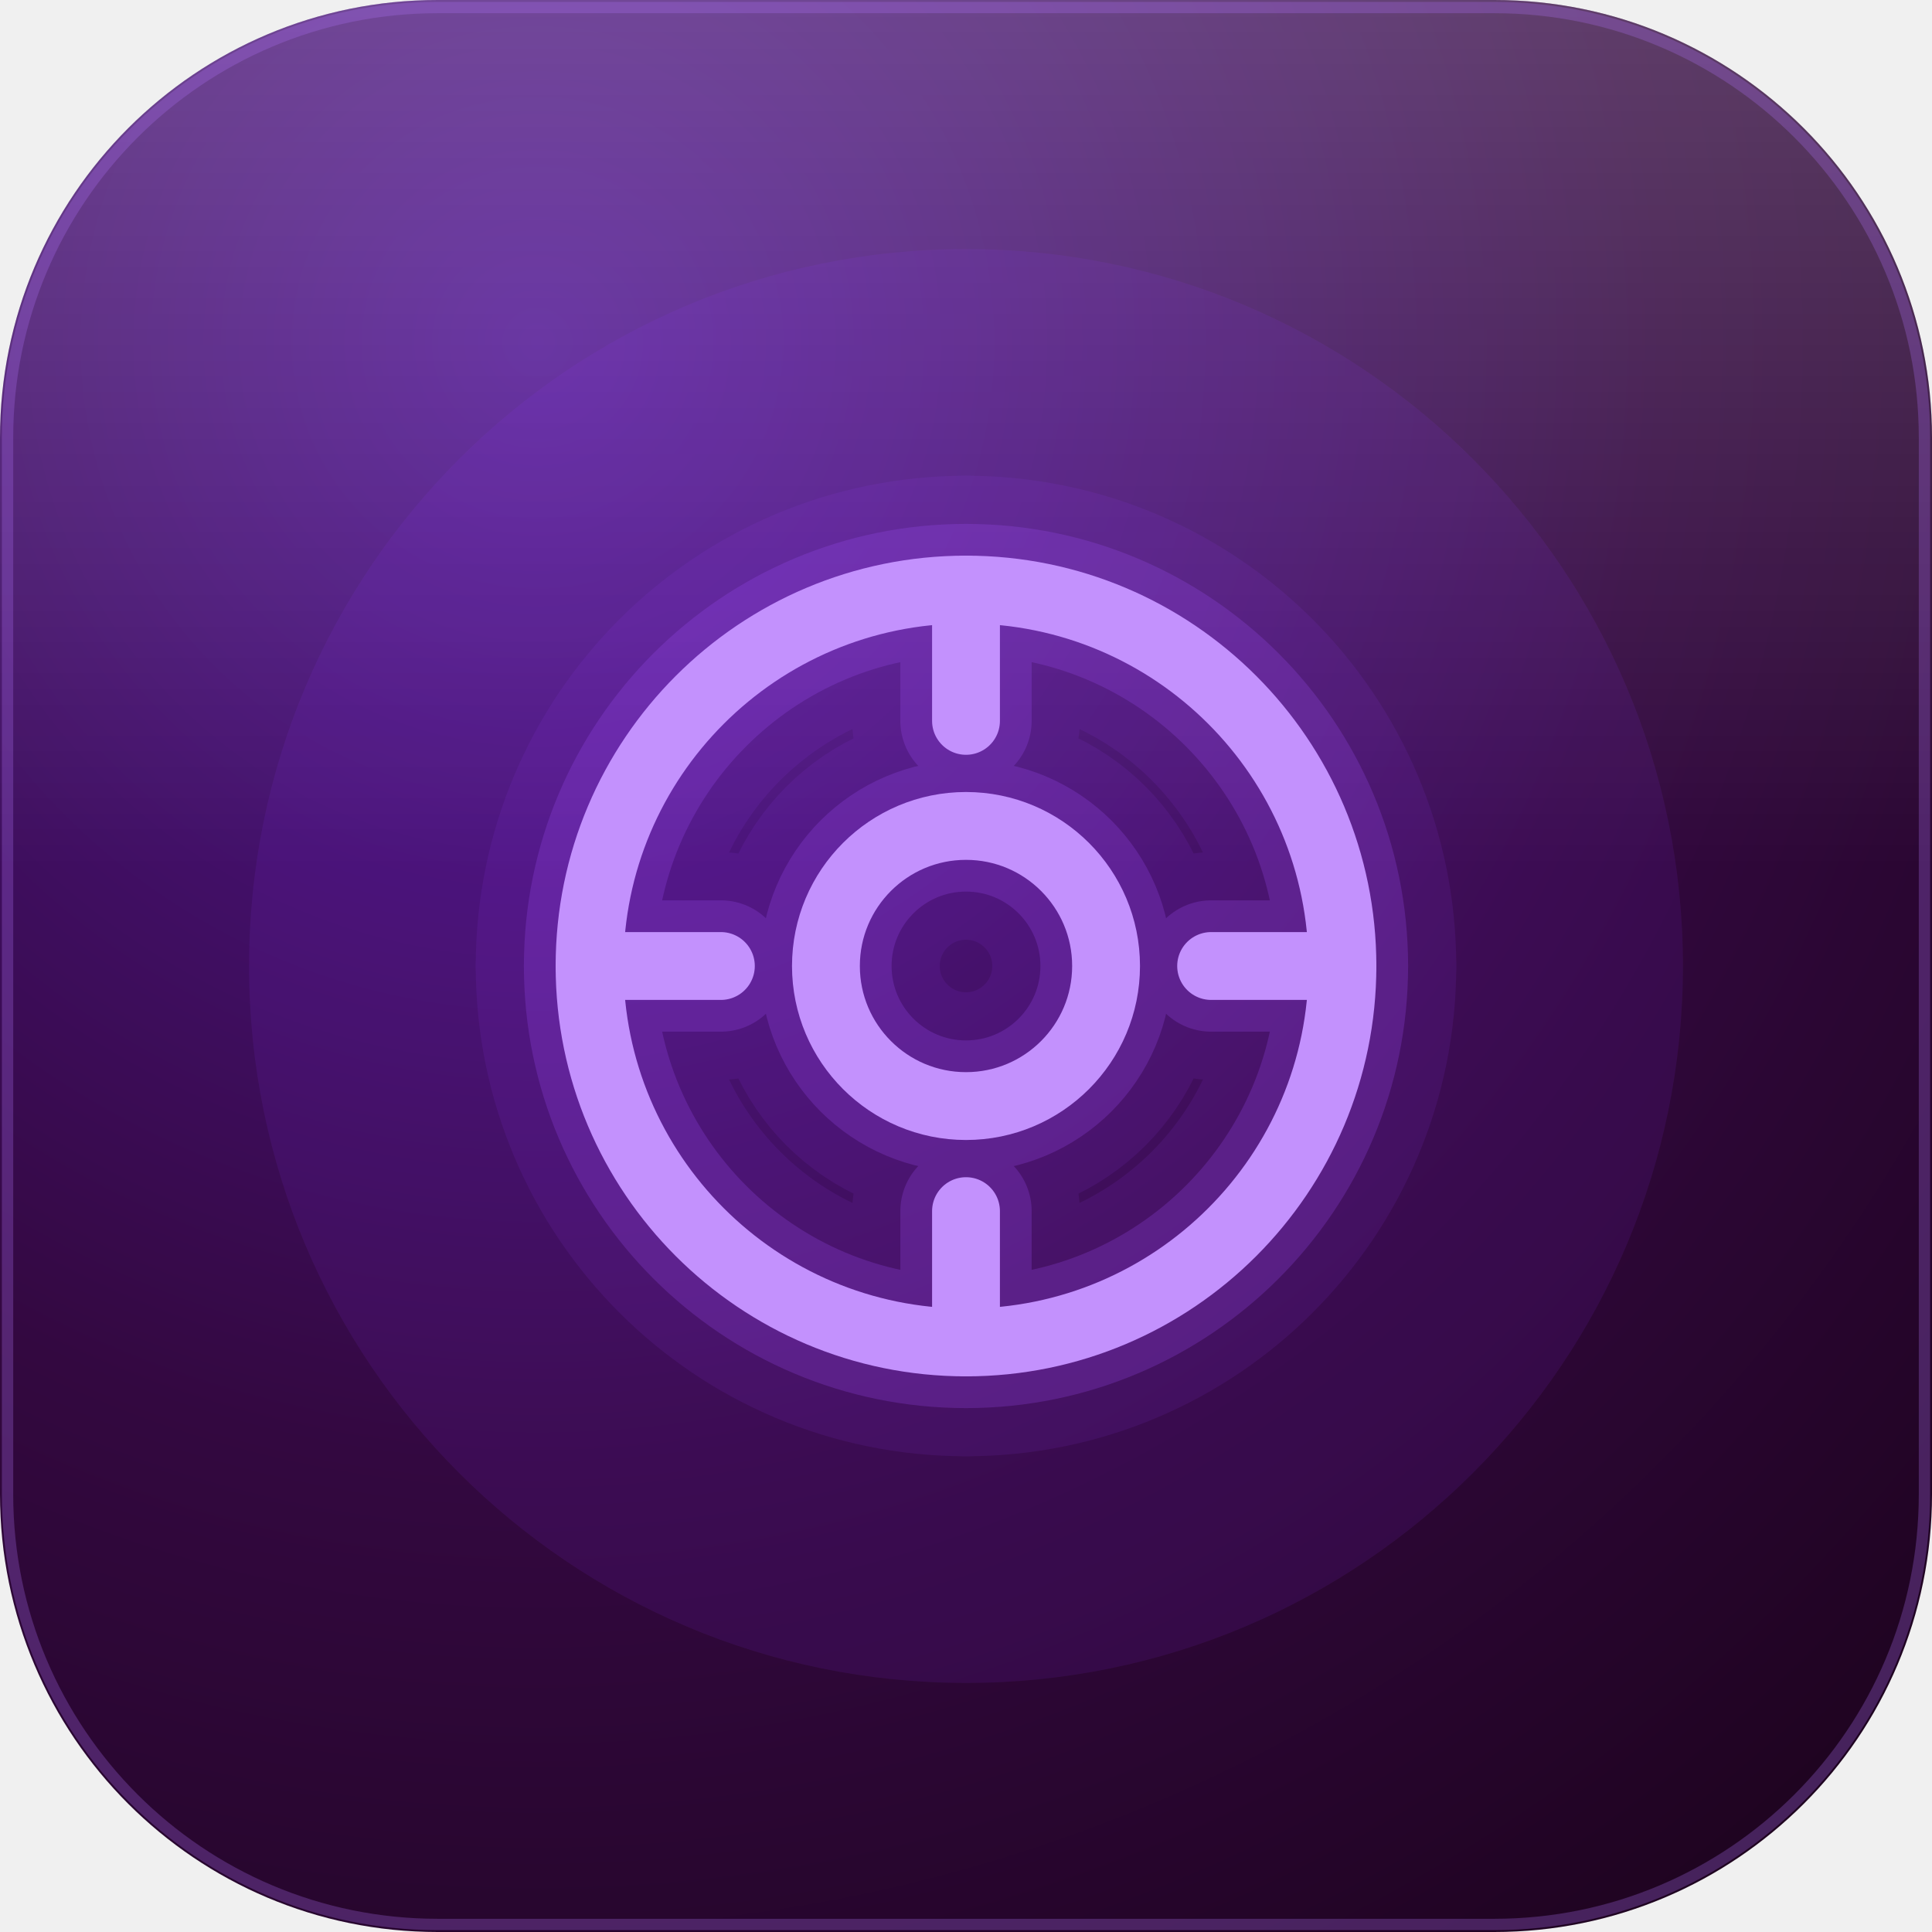
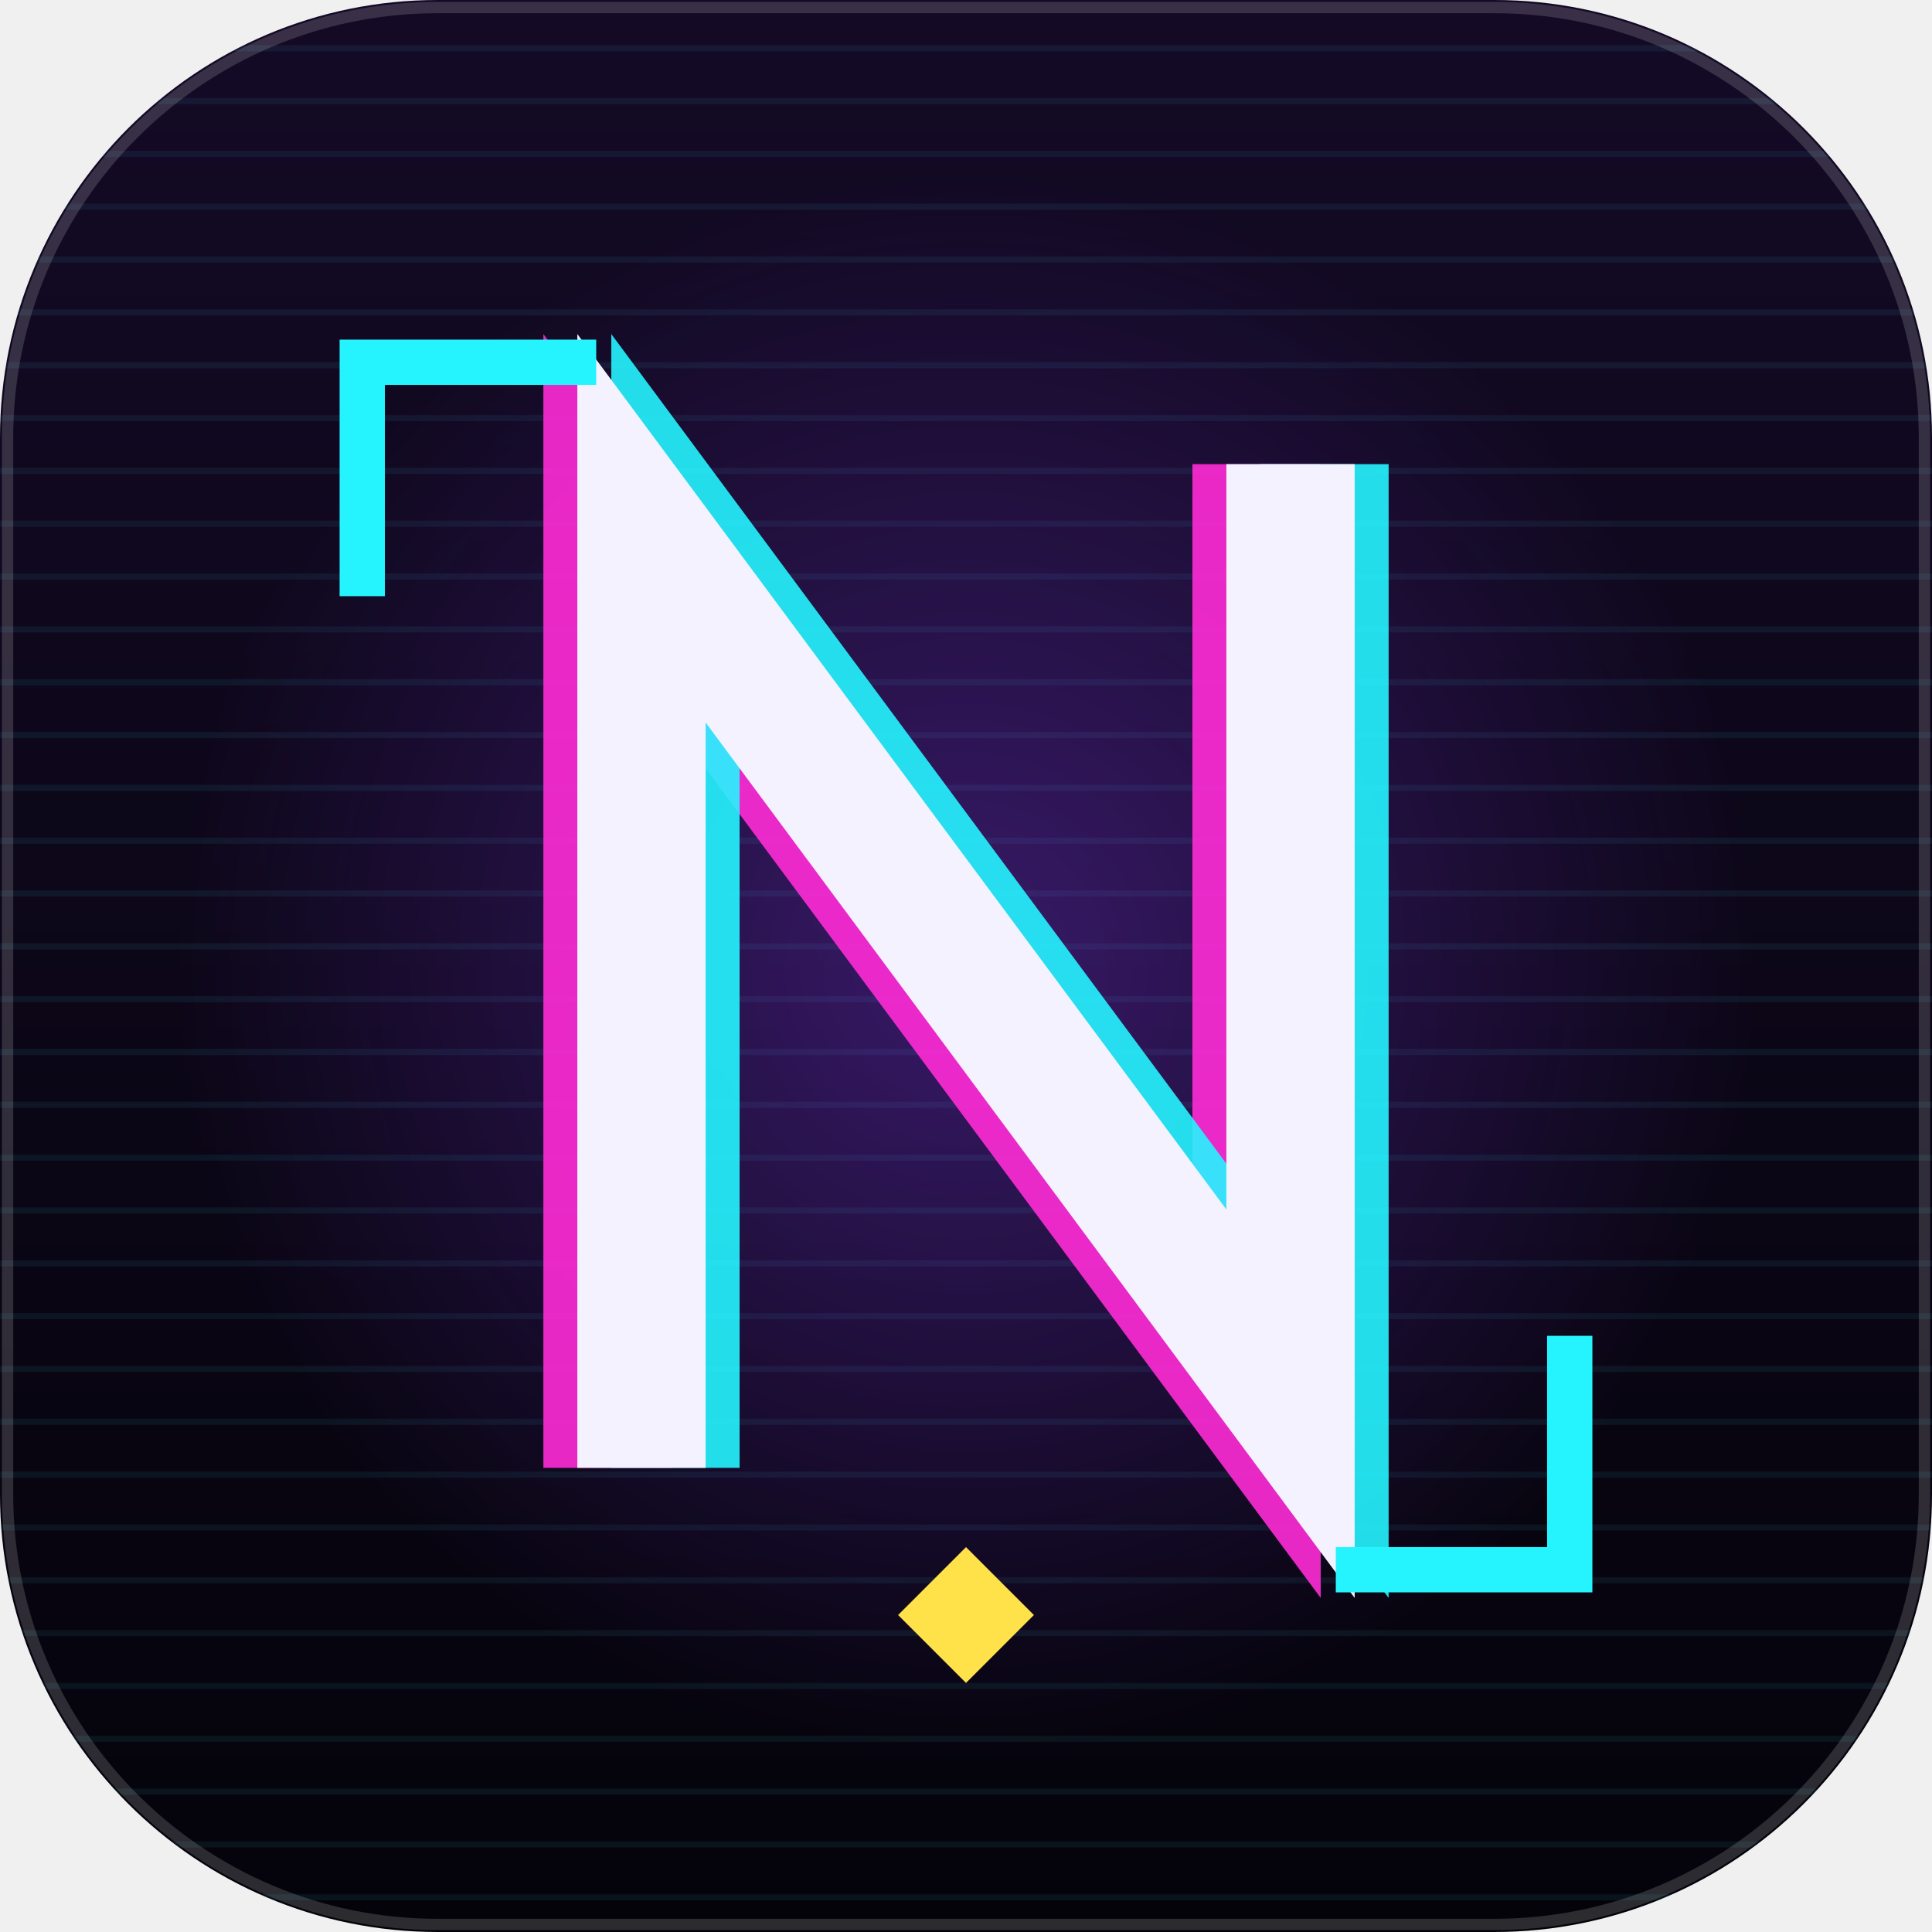
<svg xmlns="http://www.w3.org/2000/svg" viewBox="0 0 512 512">
-   <defs>
-     <radialGradient id="b" cx="28%" cy="18%" r="105%">
-       <stop offset="0" stop-color="hsl(268 72% 34%)" />
-       <stop offset=".55" stop-color="hsl(286 78% 14%)" />
-       <stop offset="1" stop-color="hsl(300 80% 6%)" />
-     </radialGradient>
-     <linearGradient id="s" x1="0" y1="0" x2="0" y2="1">
-       <stop offset="0" stop-color="#fff" stop-opacity=".22" />
-       <stop offset=".45" stop-color="#fff" stop-opacity="0" />
-     </linearGradient>
-     <clipPath id="c">
-       <rect width="512" height="512" rx="116" />
-     </clipPath>
-   </defs>
-   <g clip-path="url(#c)">
-     <rect width="512" height="512" fill="url(#b)" />
-     <rect width="512" height="512" fill="url(#s)" />
-     <circle cx="256" cy="256" r="190" fill="hsl(268 95% 60%)" opacity=".10" />
+   <clipPath id="r">
+     <rect width="512" height="512" rx="116" />
+   </clipPath>
+   <g clip-path="url(#r)">
+     <defs>
+       <linearGradient id="bg" x1="0" y1="0" x2="0" y2="1">
+         <stop offset="0" stop-color="#140a26" />
+         <stop offset="1" stop-color="#04030a" />
+       </linearGradient>
+       <pattern id="scan" width="512" height="14" patternUnits="userSpaceOnUse">
+         <rect width="512" height="1.6" y="12" fill="#3df2ff" opacity=".07" />
+       </pattern>
+       <radialGradient id="g" cx="50%" cy="50%" r="50%">
+         <stop offset="0" stop-color="#8b3dff" stop-opacity=".35" />
+         <stop offset="1" stop-color="#8b3dff" stop-opacity="0" />
+       </radialGradient>
+     </defs>
+     <rect width="512" height="512" fill="url(#bg)" />
+     <rect width="512" height="512" fill="url(#scan)" />
+     <circle cx="256" cy="256" r="210" fill="url(#g)" />
+     <g fill="none" stroke-linecap="square" stroke-linejoin="miter" stroke-width="34">
+       <path d="M170 372V140l172 232V140" stroke="#ff2bd6" transform="translate(-9 0)" opacity=".9" />
+       <path d="M170 372V140l172 232V140" stroke="#25f4ff" transform="translate(9 0)" opacity=".9" />
+       <path d="M170 372V140l172 232V140" stroke="#f4f2ff" />
+     </g>
+     <g fill="none" stroke="#25f4ff" stroke-width="12" stroke-linecap="square">
+       <path d="M96 152V96h56M416 360v56h-56" />
+     </g>
+     <path d="M256 410l18 18-18 18-18-18z" fill="#ffe14a" />
  </g>
-   <g transform="translate(256 256) scale(11.6) translate(-12 -12)" fill="none" stroke-linecap="round" stroke-linejoin="round" color="hsl(268 96% 76%)">
-     <g stroke="hsl(268 100% 62%)" stroke-width="5.2" opacity=".10">
-       <circle cx="12" cy="12" r="8.6" />
-       <circle cx="12" cy="12" r="3.2" />
-       <path d="M12 3.4v3M12 17.6v3M3.4 12h3M17.6 12h3" />
-     </g>
-     <g stroke="hsl(268 100% 66%)" stroke-width="3" opacity=".22">
-       <circle cx="12" cy="12" r="8.6" />
-       <circle cx="12" cy="12" r="3.2" />
-       <path d="M12 3.4v3M12 17.6v3M3.4 12h3M17.6 12h3" />
-     </g>
-     <g stroke="hsl(268 96% 78%)" stroke-width="1.55">
-       <circle cx="12" cy="12" r="8.6" />
-       <circle cx="12" cy="12" r="3.2" />
-       <path d="M12 3.4v3M12 17.6v3M3.4 12h3M17.6 12h3" />
-     </g>
-   </g>
-   <rect x="2" y="2" width="508" height="508" rx="114" fill="none" stroke="hsl(268 85% 70%)" stroke-opacity=".28" stroke-width="3" />
+   <rect x="2" y="2" width="508" height="508" rx="114" fill="none" stroke="#fff" stroke-opacity=".16" stroke-width="3" />
</svg>
